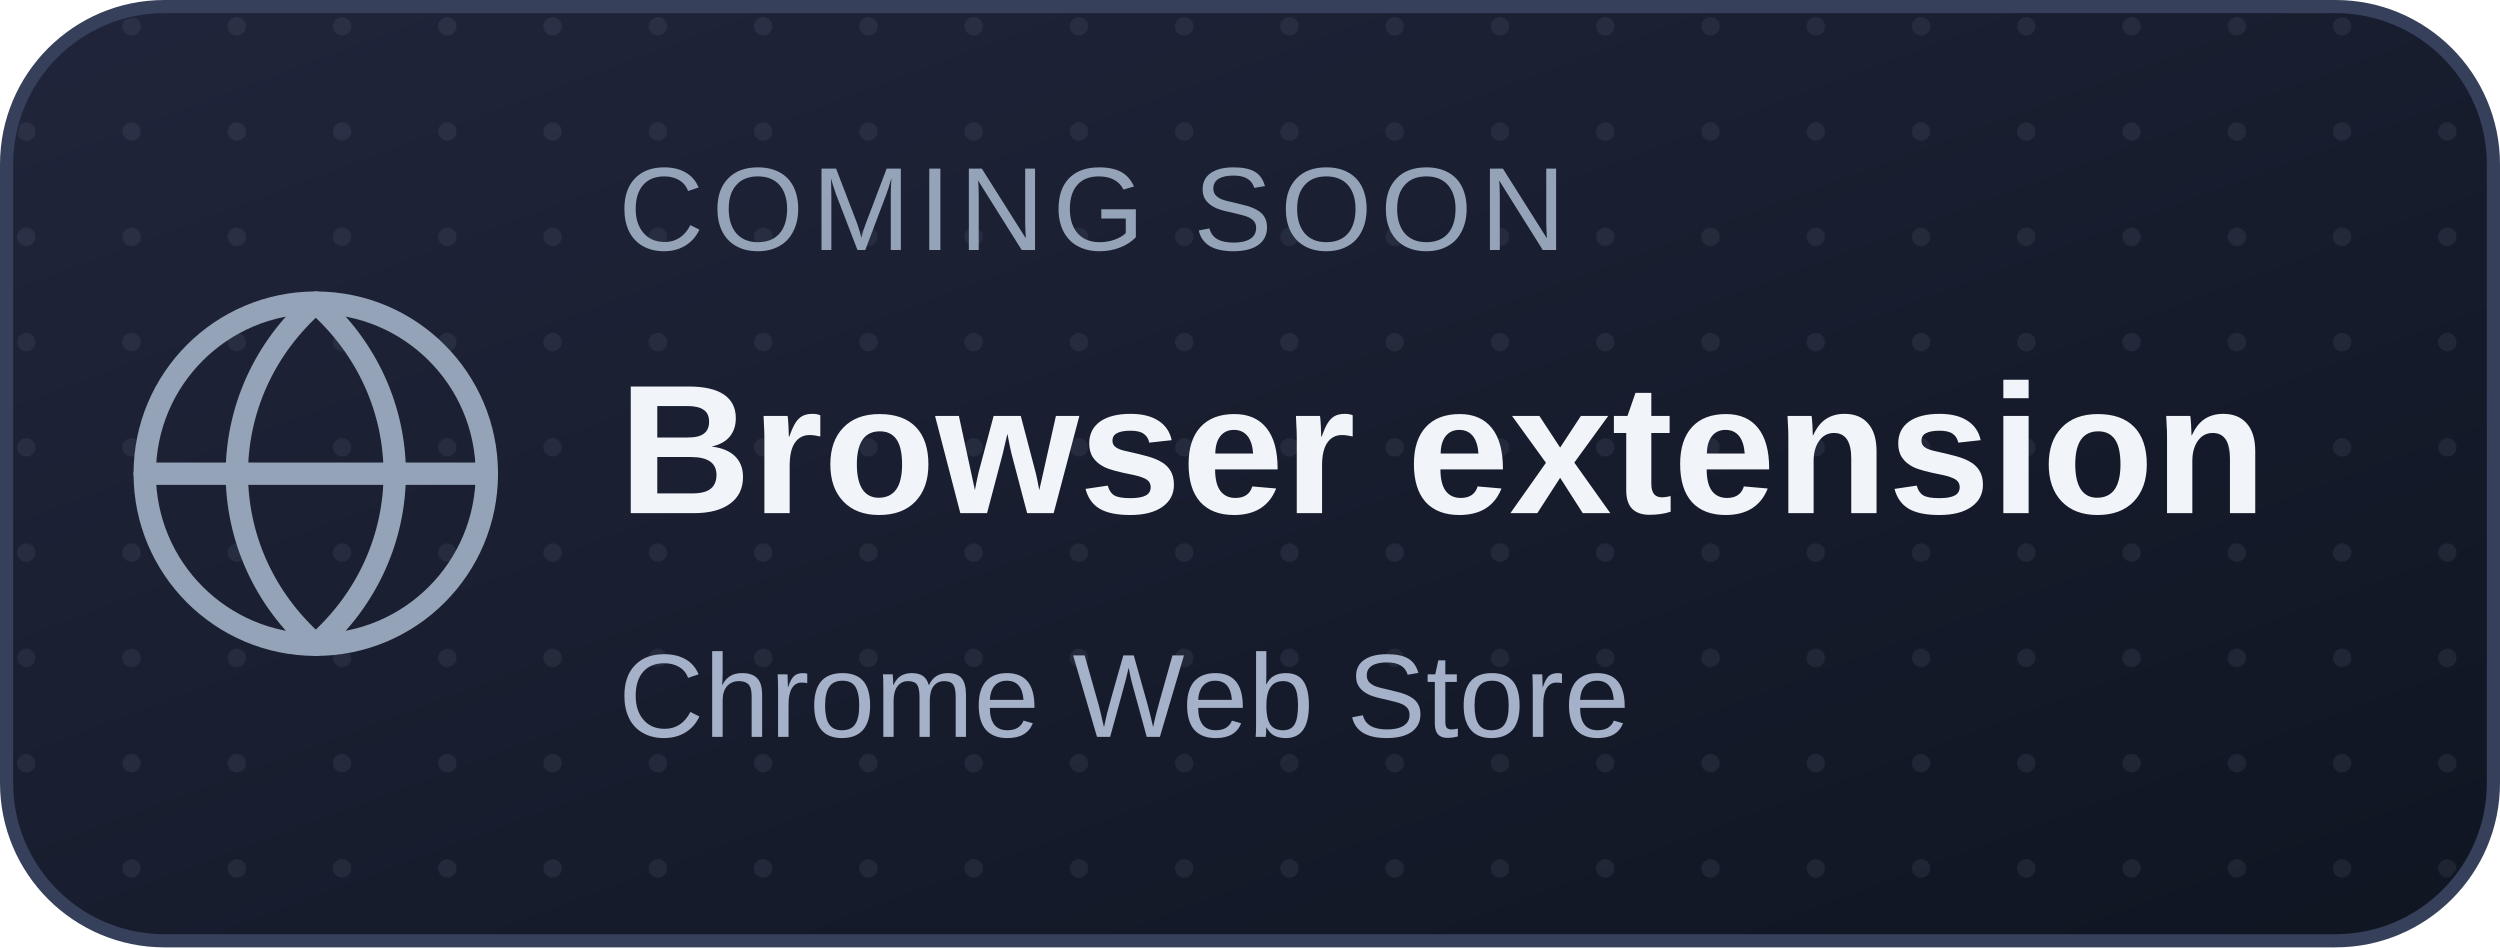
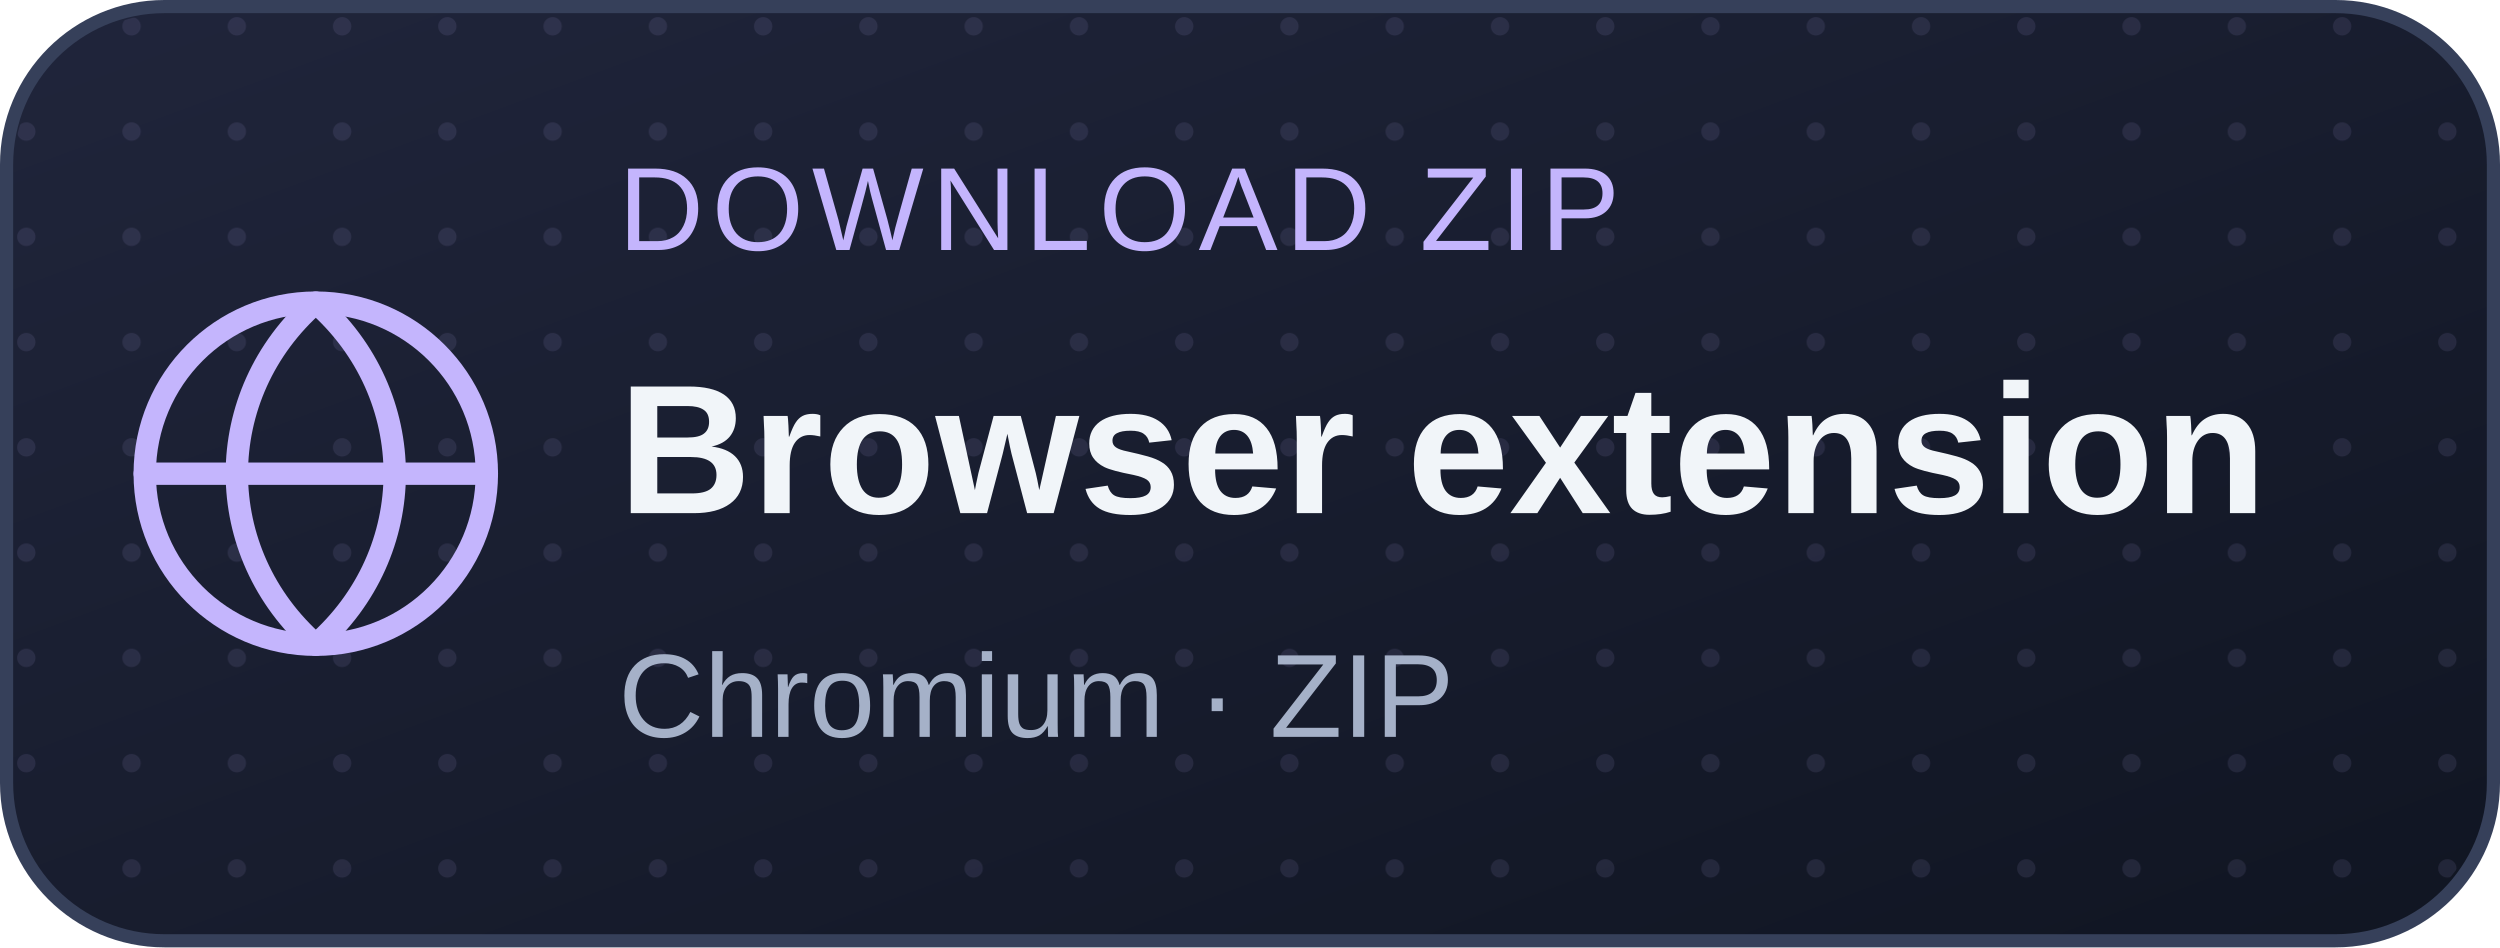
- <svg xmlns="http://www.w3.org/2000/svg" width="380" height="144" viewBox="0 0 190 72" role="img" aria-label="Browser extension: Coming soon">
+ <svg xmlns="http://www.w3.org/2000/svg" width="380" height="144" viewBox="0 0 190 72" role="img" aria-label="Browser extension: Download ZIP">
  <defs>
    <linearGradient id="bg" x2="1" y2="1">
      <stop stop-color="#20253b" />
      <stop offset="1" stop-color="#101522" />
    </linearGradient>
    <pattern id="dots" width="8" height="8" patternUnits="userSpaceOnUse">
-       <circle cx="2" cy="2" r="0.7" fill="#94a3b8" opacity=".10" />
+       <circle cx="2" cy="2" r="0.7" fill="#c4b5fd" opacity=".10" />
    </pattern>
  </defs>
  <rect x=".5" y=".5" width="189" height="71" rx="12" fill="url(#bg)" stroke="#36405a" />
  <rect x="1" y="1" width="188" height="70" rx="12" fill="url(#dots)" />
-   <g stroke="#94a3b8" stroke-width="1.7" fill="none" stroke-linecap="round" stroke-linejoin="round">
+   <g stroke="#c4b5fd" stroke-width="1.7" fill="none" stroke-linecap="round" stroke-linejoin="round">
    <circle cx="24" cy="36" r="13" />
    <path d="M11 36h26M24 23c8 7 8 19 0 26-8-7-8-19 0-26" />
  </g>
  <g font-family="Segoe UI,Arial,sans-serif">
-     <text x="47" y="19" fill="#94a3b8" font-size="9" letter-spacing=".6">COMING SOON</text>
+     <text x="47" y="19" fill="#c4b5fd" font-size="9" letter-spacing=".6">DOWNLOAD ZIP</text>
    <text x="47" y="39" fill="#f1f5f9" font-size="14" font-weight="600">Browser extension</text>
-     <text x="47" y="56" fill="#a5b1c8" font-size="9">Chrome Web Store</text>
+     <text x="47" y="56" fill="#a5b1c8" font-size="9">Chromium · ZIP</text>
  </g>
</svg>
